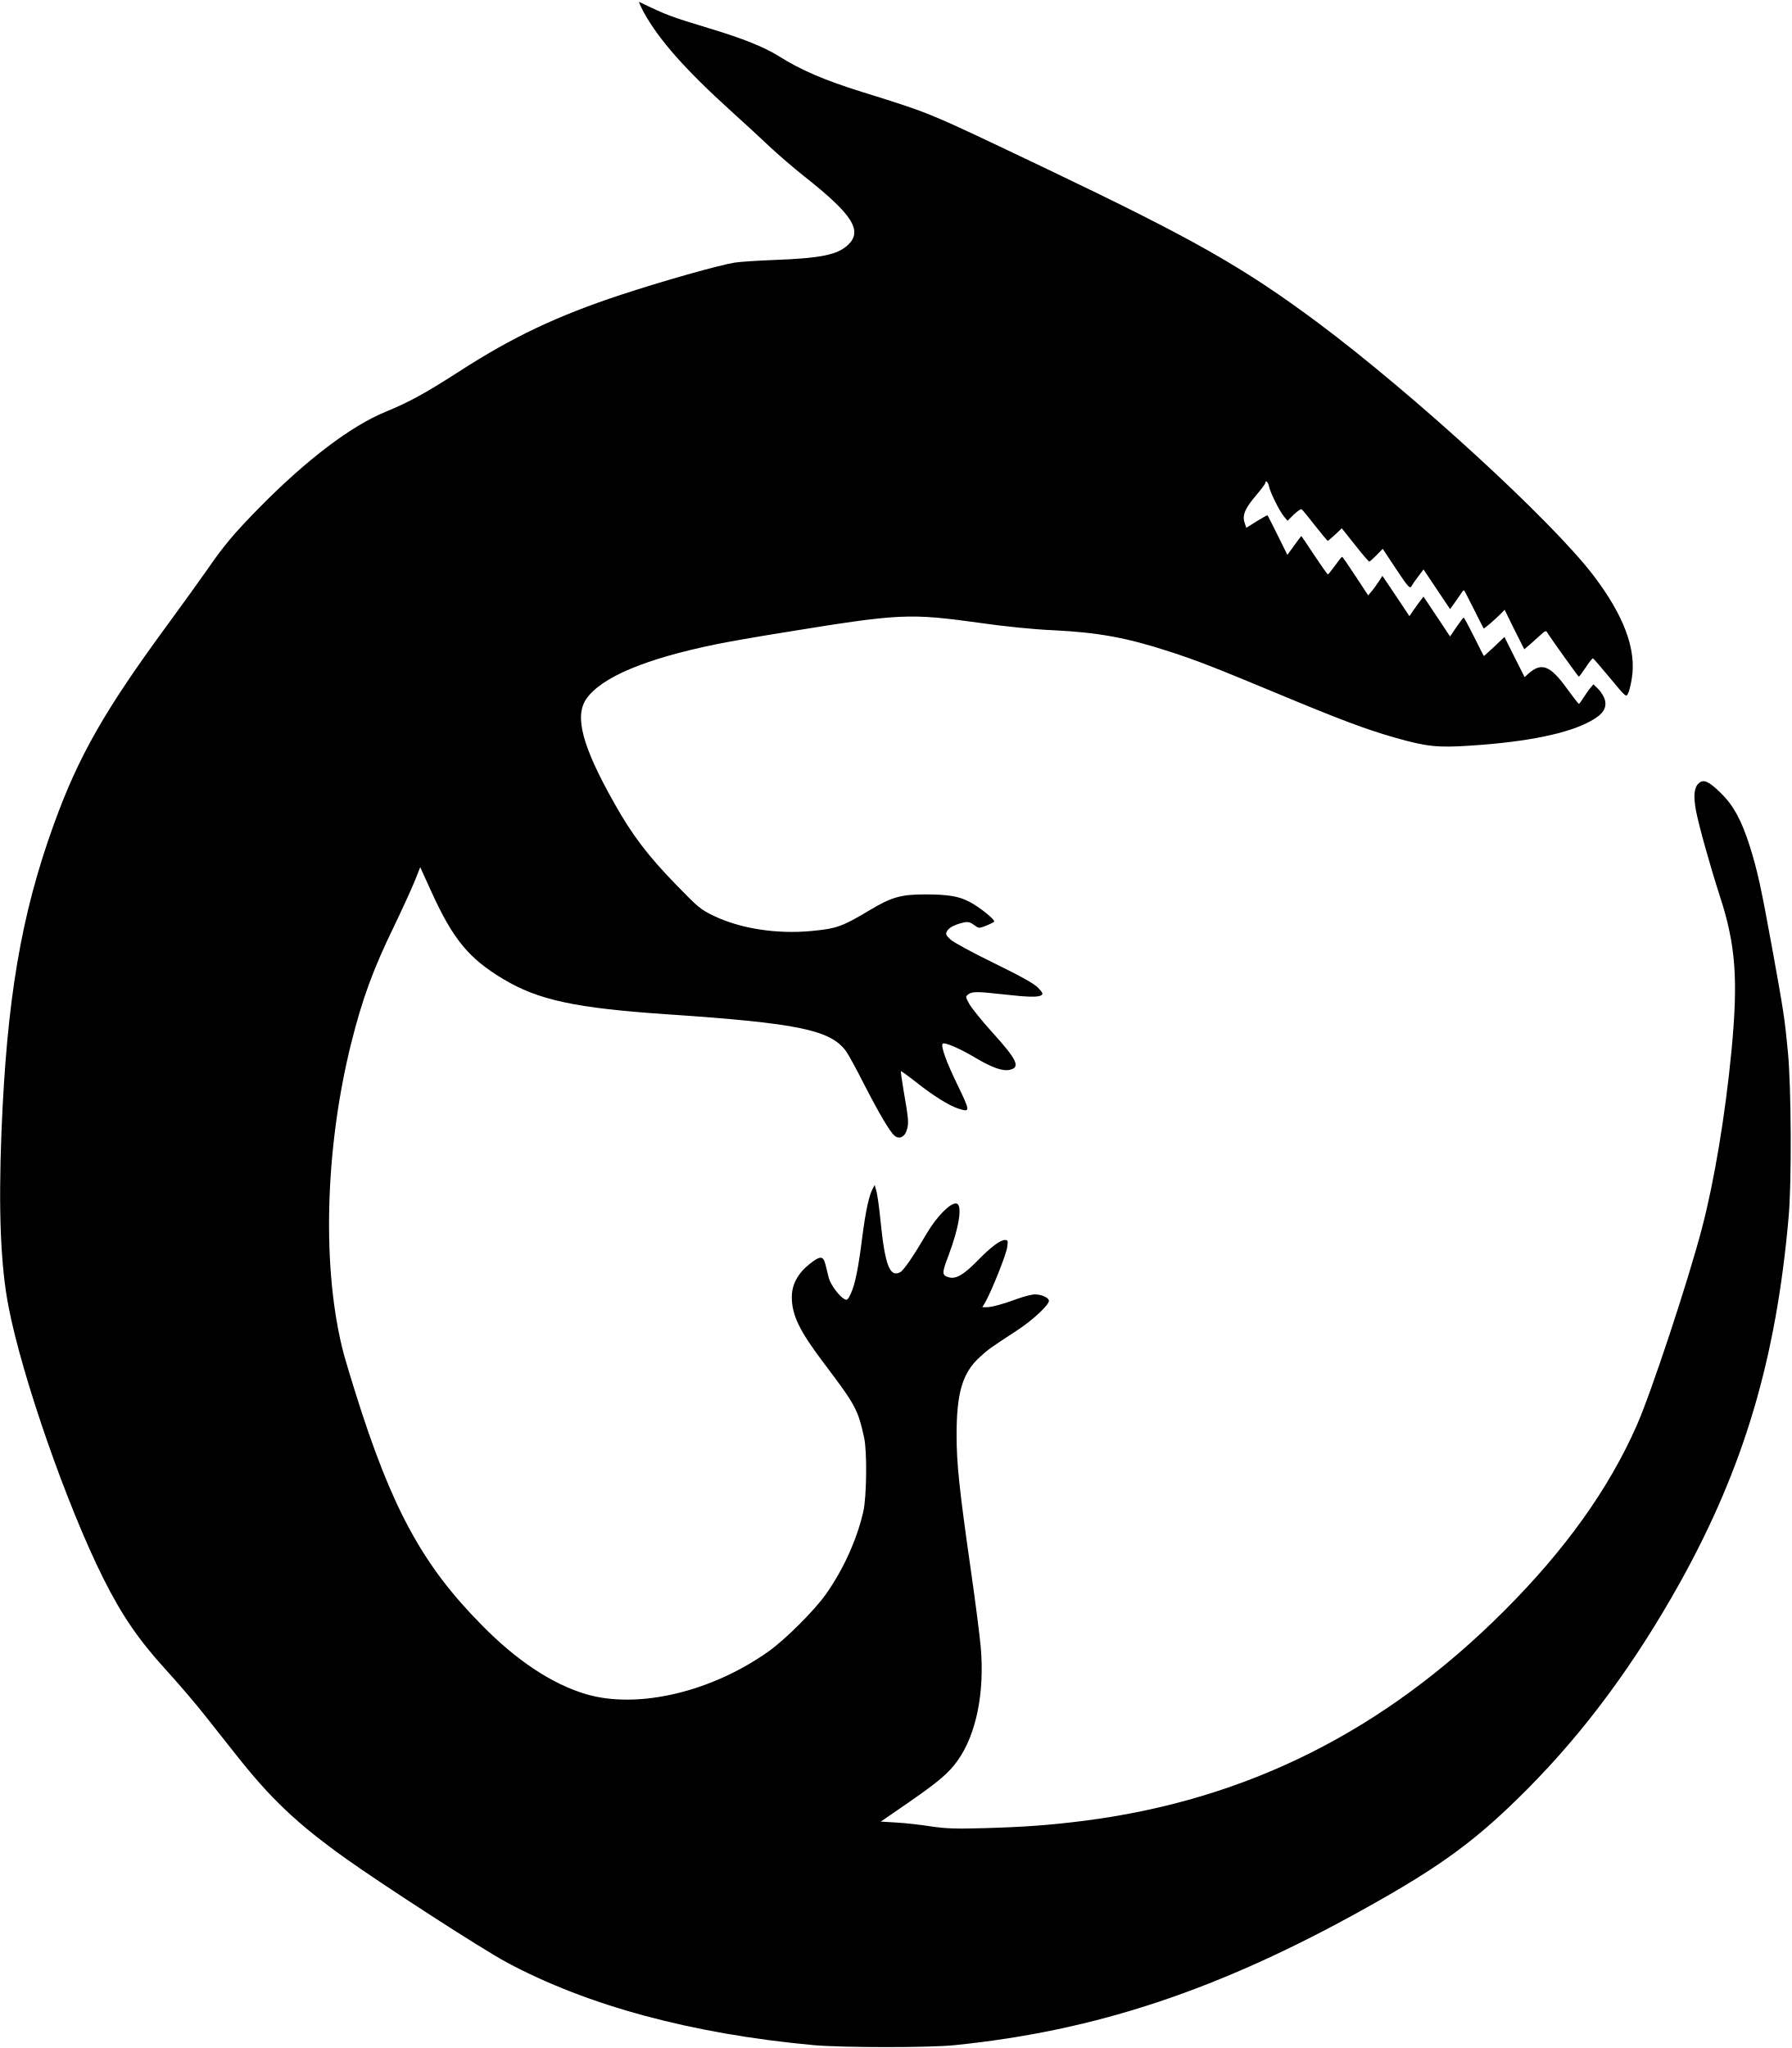
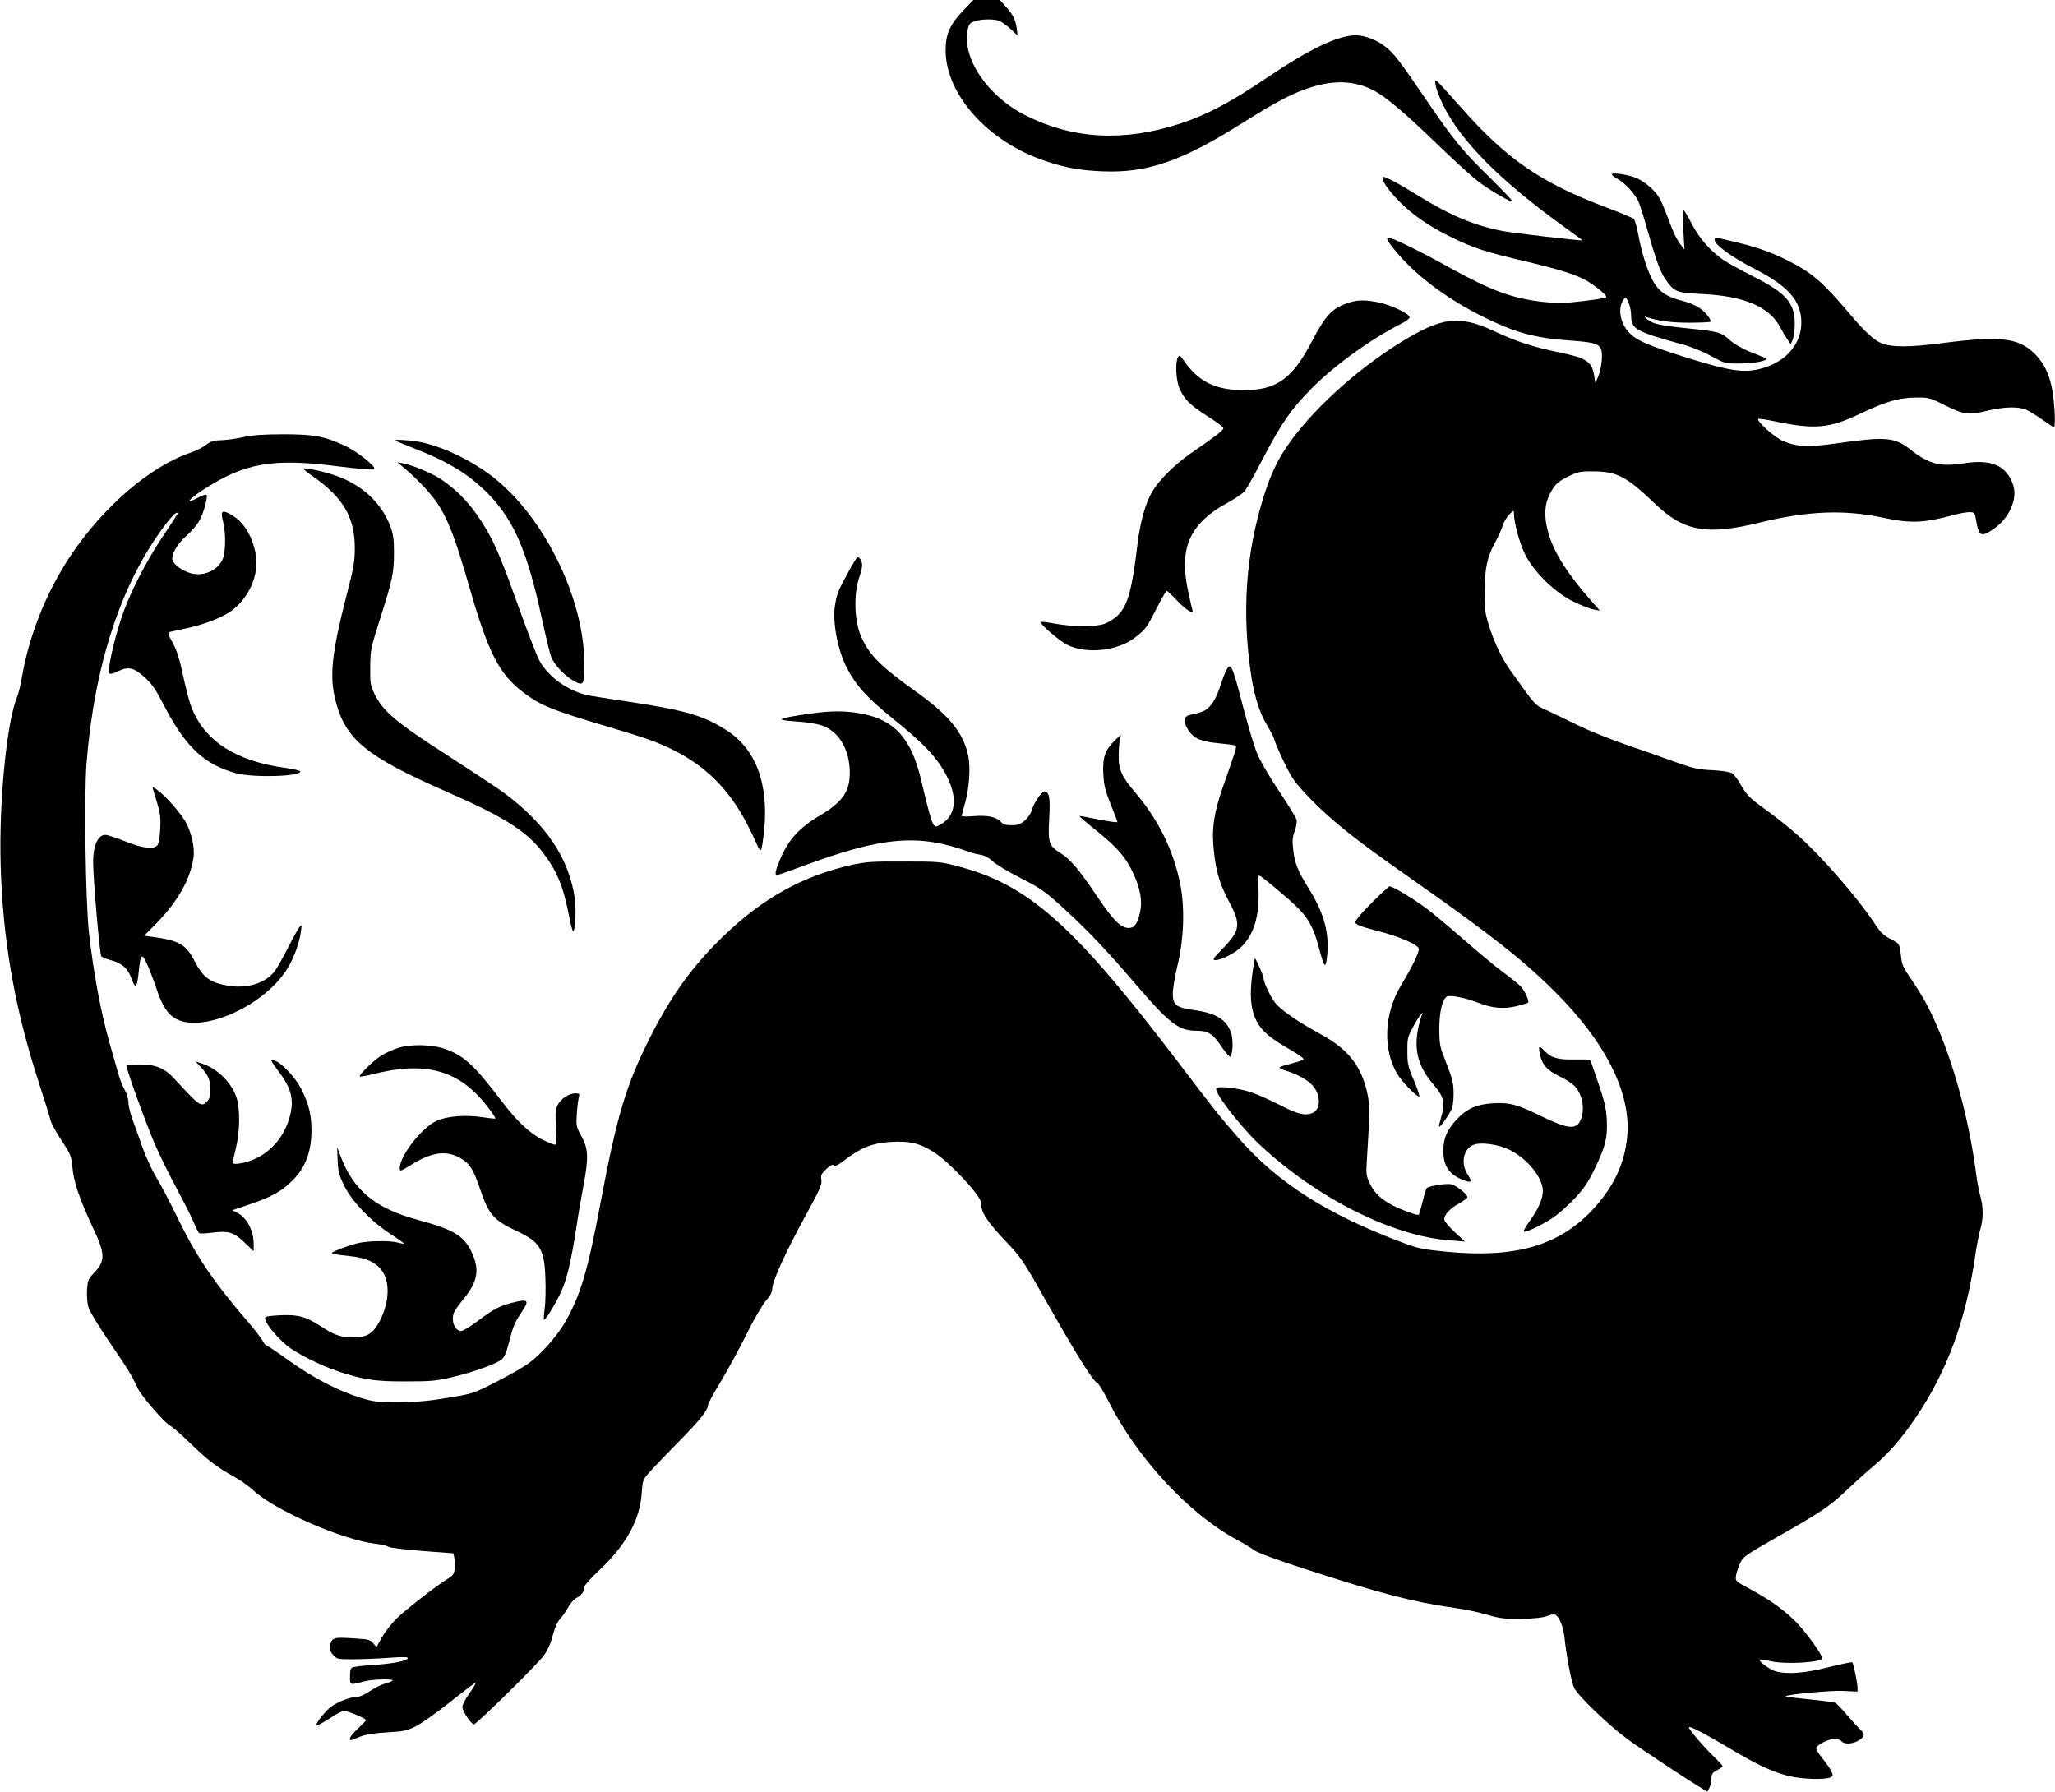
- <svg xmlns="http://www.w3.org/2000/svg" version="1.0" width="1120pt" height="1280pt" viewBox="0 0 1120 1280" preserveAspectRatio="xMidYMid meet">
-   <g transform="translate(0,1280) scale(0.1,-0.1)" fill="#000000" stroke="none">
-     <path d="M4024 12724 c95 -173 261 -360 546 -618 80 -72 188 -172 241 -222 53 -50 152 -135 220 -189 298 -235 363 -337 271 -425 -67 -63 -170 -84 -467 -95 -99 -4 -207 -11 -240 -16 -105 -17 -451 -115 -715 -202 -399 -132 -676 -263 -1013 -481 -212 -136 -307 -188 -457 -250 -215 -88 -493 -299 -782 -592 -164 -166 -228 -243 -333 -395 -44 -63 -155 -217 -248 -344 -394 -536 -557 -823 -710 -1246 -205 -565 -295 -1096 -328 -1929 -19 -491 -5 -834 45 -1090 85 -439 366 -1244 592 -1695 116 -232 223 -387 390 -570 75 -82 185 -210 243 -284 58 -74 146 -184 194 -245 220 -279 384 -434 686 -650 234 -167 859 -571 1009 -651 505 -271 1159 -447 1917 -517 182 -16 722 -17 885 0 884 90 1651 345 2565 855 478 266 698 428 1015 747 357 359 671 784 953 1290 400 720 601 1397 679 2290 19 218 16 803 -5 1025 -20 209 -27 254 -95 630 -74 406 -94 498 -143 655 -51 161 -102 256 -180 332 -76 75 -109 90 -139 63 -30 -27 -35 -80 -17 -175 19 -97 88 -343 148 -529 100 -306 116 -523 73 -971 -39 -402 -107 -811 -184 -1105 -85 -326 -318 -1031 -408 -1234 -174 -395 -446 -776 -827 -1157 -753 -754 -1612 -1184 -2628 -1314 -212 -27 -376 -39 -626 -46 -180 -5 -235 -3 -331 11 -63 10 -160 21 -215 24 l-99 6 157 108 c202 139 267 194 324 274 116 163 169 425 144 709 -6 67 -33 281 -61 475 -73 509 -90 672 -90 850 0 264 37 389 145 487 53 49 65 57 230 165 102 66 210 167 202 190 -6 19 -48 37 -87 37 -19 0 -66 -12 -105 -26 -95 -35 -165 -54 -197 -54 l-27 0 19 32 c38 67 130 296 136 341 6 42 5 47 -13 47 -31 0 -90 -45 -175 -132 -80 -82 -131 -113 -173 -102 -47 12 -48 25 -10 125 71 186 94 329 54 337 -36 7 -122 -80 -183 -183 -85 -145 -146 -234 -168 -246 -65 -35 -95 41 -123 316 -8 83 -20 168 -26 190 l-11 39 -13 -25 c-23 -43 -44 -140 -65 -304 -24 -192 -45 -295 -72 -352 -17 -36 -23 -41 -38 -33 -34 18 -88 91 -99 133 -6 23 -15 61 -21 85 -14 54 -32 55 -99 2 -73 -58 -111 -128 -111 -206 0 -113 47 -211 199 -412 200 -264 214 -291 253 -467 19 -86 16 -370 -5 -462 -40 -175 -124 -361 -234 -517 -73 -103 -255 -284 -358 -357 -359 -255 -818 -362 -1140 -268 -213 63 -436 210 -657 436 -368 373 -560 727 -786 1448 -28 88 -60 196 -72 239 -139 522 -121 1280 46 1948 69 275 136 459 267 728 49 102 106 227 127 277 l37 93 72 -158 c133 -292 232 -412 445 -540 221 -133 455 -183 1036 -222 808 -55 1012 -97 1109 -230 16 -22 68 -118 116 -213 90 -175 158 -291 188 -316 30 -24 65 -6 77 40 12 43 9 69 -22 247 -10 63 -18 115 -16 117 2 2 46 -30 98 -71 104 -82 204 -145 262 -163 75 -24 74 -18 -6 148 -70 143 -106 244 -93 258 11 11 103 -28 201 -86 109 -65 176 -88 220 -77 66 16 44 63 -110 233 -67 74 -132 155 -145 179 -24 45 -24 45 -5 60 25 18 57 17 221 -1 150 -17 214 -19 235 -5 12 8 9 15 -20 46 -25 26 -101 69 -275 154 -132 64 -255 131 -273 148 -29 27 -32 34 -22 52 12 23 52 43 107 55 25 5 39 1 62 -16 30 -22 31 -22 75 -5 25 10 48 22 51 26 7 12 -96 94 -155 124 -67 35 -136 46 -278 46 -150 0 -211 -18 -344 -98 -174 -104 -208 -116 -368 -131 -215 -20 -440 15 -606 94 -85 41 -99 53 -236 194 -179 184 -277 313 -389 513 -200 355 -249 542 -173 651 95 135 369 250 814 341 69 14 249 46 400 70 757 123 795 125 1260 61 146 -21 326 -39 445 -44 281 -14 457 -46 725 -133 172 -56 273 -95 660 -256 410 -171 570 -231 753 -283 197 -56 266 -63 472 -49 353 23 611 76 750 154 77 42 102 82 87 135 -7 20 -25 50 -41 65 l-30 29 -20 -24 c-11 -13 -30 -41 -43 -61 -13 -21 -25 -37 -28 -37 -3 0 -36 43 -74 95 -105 146 -160 167 -243 92 l-22 -20 -63 125 -63 126 -63 -60 c-35 -32 -64 -59 -66 -59 -1 0 -28 54 -61 120 -33 66 -62 120 -65 120 -3 0 -23 -27 -45 -59 l-40 -59 -83 125 -83 124 -18 -23 c-10 -13 -30 -40 -44 -61 l-26 -38 -84 126 -85 126 -21 -33 c-12 -18 -32 -46 -44 -61 l-24 -28 -79 120 c-43 66 -81 121 -84 121 -3 0 -23 -25 -44 -55 -22 -30 -42 -55 -45 -55 -3 0 -41 54 -85 120 -43 66 -80 120 -81 120 -1 0 -21 -27 -44 -59 l-43 -59 -60 121 c-33 67 -62 124 -64 126 -2 2 -32 -15 -68 -37 l-65 -41 -11 34 c-15 45 4 90 75 172 30 36 55 69 55 74 0 22 18 6 23 -20 8 -40 63 -150 92 -187 l24 -29 39 39 c22 21 44 36 49 33 5 -3 42 -48 83 -101 41 -52 77 -95 80 -96 3 0 24 18 47 39 l41 39 83 -104 c45 -57 85 -104 89 -104 3 0 23 18 45 40 l39 40 84 -127 c73 -110 86 -124 95 -108 6 11 25 39 43 62 l33 44 83 -124 83 -124 33 46 c18 25 37 53 42 61 5 8 11 12 13 10 3 -3 30 -57 62 -120 32 -63 58 -116 60 -118 3 -3 77 61 110 95 l21 22 61 -124 62 -123 42 36 c24 21 54 48 67 60 19 18 27 21 33 11 26 -42 195 -278 199 -278 3 0 22 27 44 59 21 33 42 58 45 55 4 -2 52 -58 107 -124 96 -116 99 -119 111 -97 7 13 18 56 24 95 30 183 -49 394 -241 646 -261 342 -1121 1130 -1720 1577 -472 351 -778 524 -1710 969 -746 355 -696 335 -1140 474 -237 74 -386 138 -523 225 -88 55 -224 110 -427 171 -253 77 -265 81 -444 167 -5 3 8 -26 28 -64z" />
+ <svg xmlns="http://www.w3.org/2000/svg" version="1.0" width="1280pt" height="1116pt" viewBox="0 0 1280 1116" preserveAspectRatio="xMidYMid meet">
+   <g transform="translate(0,1116) scale(0.1,-0.1)" fill="#000000" stroke="none">
+     <path d="M6001 11096 c-84 -88 -111 -148 -111 -249 0 -277 268 -574 625 -691 127 -42 211 -57 350 -63 277 -12 493 62 861 293 219 138 327 195 439 230 147 47 272 41 387 -17 75 -38 198 -141 398 -335 107 -104 227 -212 265 -240 80 -59 205 -130 205 -117 0 5 -62 69 -137 144 -169 165 -226 233 -387 469 -183 269 -213 307 -268 350 -51 41 -128 70 -183 70 -110 0 -285 -83 -552 -263 -231 -156 -377 -233 -543 -287 -349 -114 -665 -98 -961 51 -235 117 -397 355 -362 530 7 38 13 46 43 56 43 15 120 16 154 3 14 -5 46 -28 70 -50 l44 -41 -5 43 c-7 54 -24 89 -70 139 l-35 39 -83 0 -82 0 -62 -64z" />
+     <path d="M8943 10625 c4 -22 25 -77 47 -122 112 -226 361 -475 761 -762 59 -42 106 -77 105 -78 -4 -4 -437 46 -496 58 -172 33 -322 95 -512 212 -146 90 -226 132 -234 124 -14 -13 32 -81 102 -152 84 -85 191 -158 329 -225 133 -65 214 -91 462 -149 211 -50 317 -84 382 -123 56 -34 122 -89 116 -98 -5 -8 -116 -24 -237 -35 -36 -3 -108 -1 -160 5 -185 21 -319 70 -564 205 -76 43 -192 104 -258 136 -160 79 -176 78 -107 -8 151 -190 403 -367 695 -488 120 -49 229 -73 393 -85 156 -11 186 -19 204 -51 15 -28 5 -125 -17 -176 l-17 -38 -8 48 c-14 86 -47 107 -221 143 -163 34 -261 66 -398 130 -224 104 -327 91 -590 -71 -280 -174 -560 -431 -707 -650 -60 -89 -96 -167 -137 -292 -117 -365 -144 -741 -80 -1148 20 -121 52 -220 97 -294 19 -31 38 -67 42 -81 15 -51 88 -205 118 -249 42 -63 155 -178 257 -265 116 -99 242 -193 525 -391 439 -308 662 -483 847 -669 318 -316 476 -630 454 -898 -15 -176 -86 -326 -225 -472 -209 -218 -482 -294 -907 -252 -141 14 -173 20 -267 56 -472 177 -779 373 -1023 652 -123 141 -142 165 -384 483 -643 844 -922 1092 -1358 1208 -114 30 -123 31 -342 31 -201 1 -236 -2 -329 -22 -300 -68 -548 -205 -791 -439 -195 -187 -330 -374 -465 -643 -147 -293 -202 -478 -305 -1025 -80 -423 -123 -570 -220 -740 -51 -88 -148 -198 -228 -257 -30 -22 -120 -74 -201 -115 -146 -74 -146 -74 -306 -100 -119 -20 -197 -26 -305 -27 -130 0 -154 3 -235 28 -137 42 -295 124 -443 230 -74 53 -138 96 -143 96 -5 0 -15 13 -24 30 -8 16 -58 80 -111 141 -202 236 -305 390 -423 634 -43 88 -99 196 -126 239 -26 43 -65 127 -86 185 -20 58 -49 138 -63 176 -14 39 -26 87 -26 108 0 22 -10 56 -24 80 -14 23 -34 77 -45 120 -12 43 -33 117 -47 165 -55 192 -100 432 -130 692 -21 193 -31 853 -15 1057 48 604 213 1111 479 1469 33 45 67 84 76 87 9 4 16 5 16 3 0 -2 -42 -67 -94 -144 -111 -166 -212 -365 -261 -514 -47 -143 -88 -329 -75 -342 6 -6 25 -2 55 13 64 32 100 23 169 -40 42 -39 67 -75 112 -162 135 -265 253 -378 454 -433 106 -29 401 -21 401 11 0 5 -42 15 -92 22 -310 42 -505 167 -587 379 -11 27 -34 114 -51 193 -22 106 -40 160 -65 207 -31 55 -33 64 -18 68 9 2 53 12 97 21 118 25 233 70 290 113 109 83 169 223 148 348 -21 120 -80 212 -165 255 -47 24 -55 13 -38 -52 16 -58 16 -175 1 -221 -25 -76 -117 -121 -201 -99 -51 14 -106 52 -115 81 -11 34 29 104 88 154 30 27 66 69 80 95 27 50 53 148 43 159 -4 3 -27 -4 -51 -17 -85 -45 -66 -15 30 48 258 168 433 199 844 146 128 -16 217 -23 222 -18 15 15 -108 113 -186 148 -125 58 -190 70 -380 70 -126 0 -191 -5 -251 -18 -44 -10 -106 -18 -138 -19 -47 -1 -64 -7 -93 -29 -19 -15 -58 -35 -86 -45 -254 -83 -549 -334 -756 -643 -151 -226 -259 -494 -305 -761 -8 -47 -21 -101 -29 -120 -65 -153 -114 -654 -103 -1045 13 -472 87 -895 240 -1365 35 -107 67 -210 71 -228 4 -18 34 -74 68 -125 57 -86 61 -97 68 -167 8 -92 43 -194 125 -371 82 -173 82 -213 6 -291 -32 -34 -36 -45 -40 -101 -2 -34 1 -82 8 -106 6 -25 61 -116 133 -222 114 -167 137 -204 175 -286 21 -46 167 -215 200 -232 15 -7 72 -57 127 -110 111 -108 164 -148 275 -210 41 -23 93 -60 115 -81 131 -125 560 -313 767 -336 34 -3 69 -12 77 -18 8 -6 102 -18 209 -26 l196 -15 6 -30 c4 -17 5 -47 2 -68 -3 -29 -11 -41 -41 -59 -73 -44 -273 -201 -327 -255 -30 -31 -69 -82 -87 -114 l-32 -58 -20 24 c-18 22 -30 25 -130 31 -120 7 -127 5 -140 -47 -5 -20 0 -33 18 -55 25 -28 28 -29 124 -29 54 0 153 4 221 9 82 6 122 6 122 -1 0 -17 -87 -35 -210 -43 -63 -4 -123 -11 -133 -15 -13 -5 -17 -19 -17 -57 0 -56 -4 -55 95 -29 47 12 183 15 170 3 -6 -5 -29 -14 -52 -20 -22 -7 -64 -28 -92 -47 -29 -20 -63 -35 -80 -35 -39 0 -108 -26 -154 -57 -34 -23 -97 -100 -97 -118 0 -8 56 22 109 58 24 16 53 30 66 30 23 0 135 -47 135 -57 0 -3 -23 -26 -50 -52 -28 -26 -50 -53 -50 -60 0 -17 -5 -18 60 8 39 15 88 23 172 28 105 6 123 10 180 39 35 17 131 86 213 151 83 66 154 119 158 120 4 0 -12 -29 -37 -64 -26 -35 -46 -74 -46 -88 0 -26 55 -108 72 -108 16 0 398 376 436 429 18 25 40 70 48 101 23 82 34 107 59 134 12 14 33 44 46 68 13 23 35 48 49 55 31 15 50 41 50 67 0 12 37 54 95 108 164 155 251 311 262 477 6 84 6 84 56 140 28 31 109 115 181 188 124 126 176 191 176 222 0 8 35 73 79 145 43 72 116 205 161 296 45 91 100 185 121 209 26 29 39 53 39 73 0 46 81 224 202 446 95 173 110 207 104 234 -5 26 -1 36 29 65 26 25 39 32 48 25 9 -8 29 2 72 35 100 76 167 102 276 110 123 8 184 -6 275 -63 96 -60 294 -271 294 -314 0 -62 35 -116 166 -254 83 -86 101 -114 257 -390 183 -322 276 -469 301 -479 8 -3 40 -55 70 -114 178 -354 503 -705 803 -865 43 -23 90 -52 106 -64 16 -14 143 -61 320 -118 468 -152 668 -204 927 -241 63 -8 156 -28 205 -43 78 -23 106 -26 212 -25 82 2 133 7 158 17 19 8 42 13 51 9 25 -9 52 -76 59 -144 12 -116 43 -277 60 -312 22 -47 207 -226 325 -314 100 -74 500 -337 505 -331 13 16 25 53 25 80 0 28 6 37 35 52 19 11 35 22 35 25 0 4 -25 31 -56 61 -68 66 -154 167 -154 181 0 13 96 -37 259 -134 166 -99 259 -142 358 -168 83 -21 231 -26 264 -9 18 10 18 12 3 43 -9 18 -35 53 -56 80 -23 27 -38 53 -35 62 8 20 81 55 115 55 16 0 35 -7 42 -15 17 -21 69 -19 108 5 37 23 40 40 11 66 -12 10 -49 51 -82 89 -33 39 -66 73 -73 78 -7 4 -79 14 -160 22 -81 8 -149 16 -151 19 -11 10 275 38 356 34 l91 -4 0 25 c-1 31 -25 150 -33 157 -3 3 -69 -11 -147 -30 -148 -38 -258 -46 -330 -26 -36 10 -109 64 -100 73 3 3 34 -1 70 -10 90 -21 320 -8 320 19 0 21 -92 150 -154 216 -74 78 -168 146 -300 217 -87 47 -88 48 -83 81 3 18 14 52 25 76 18 41 29 49 225 161 276 156 336 196 442 298 50 47 124 114 165 148 93 78 171 167 259 296 198 290 318 616 375 1020 9 61 23 132 31 159 19 62 19 138 1 202 -8 27 -20 87 -26 134 -41 318 -126 645 -236 908 -52 124 -95 203 -171 315 -48 69 -57 89 -62 141 -4 34 -10 67 -15 74 -4 7 -30 24 -57 37 -38 20 -59 41 -96 98 -106 160 -333 420 -480 549 -52 46 -138 114 -191 152 -108 78 -119 89 -162 163 -16 29 -40 59 -52 67 -14 8 -62 16 -123 19 -87 4 -117 11 -230 51 -71 26 -209 74 -305 107 -96 33 -233 88 -305 123 -71 35 -160 78 -197 95 -71 33 -59 20 -220 245 -52 72 -103 179 -135 283 -23 75 -27 104 -26 204 1 148 15 216 64 307 21 39 44 90 50 112 7 21 25 51 40 66 28 27 29 27 29 5 0 -55 34 -182 68 -251 53 -110 186 -241 302 -297 47 -23 103 -45 125 -49 l40 -7 -48 54 c-170 193 -255 334 -283 471 -19 93 -8 161 36 231 22 35 43 52 96 78 63 31 76 34 159 33 148 -1 205 -31 385 -203 179 -171 320 -197 650 -116 302 73 524 82 767 31 177 -38 255 -34 448 18 32 9 74 16 92 16 29 0 33 -3 39 -37 19 -116 32 -123 114 -66 96 67 147 184 120 270 -40 123 -134 165 -309 137 -147 -23 -217 -5 -333 87 -97 76 -152 81 -453 38 -182 -26 -259 -22 -341 15 -53 24 -154 114 -154 136 0 4 39 -1 88 -11 263 -56 354 -49 550 45 163 77 239 99 347 100 76 1 85 -1 175 -46 122 -61 152 -65 265 -37 106 26 196 28 246 7 20 -9 65 -37 100 -62 35 -25 67 -46 73 -46 5 0 7 42 3 108 -11 175 -46 273 -127 352 -99 96 -214 109 -564 64 -215 -28 -323 -28 -388 -1 -48 20 -103 71 -200 186 -165 195 -234 254 -378 326 -107 54 -186 82 -324 116 -140 34 -136 33 -136 15 0 -30 104 -106 242 -177 218 -111 298 -203 298 -339 0 -141 -108 -256 -272 -291 -96 -21 -185 -6 -431 70 -253 79 -329 112 -375 165 -53 61 -66 150 -29 201 13 16 15 15 30 -18 9 -19 17 -56 17 -82 0 -84 25 -99 319 -180 53 -14 131 -46 180 -73 85 -46 87 -47 176 -46 102 0 194 21 160 35 -11 4 -56 23 -100 40 -47 19 -97 49 -121 71 -53 49 -69 53 -262 73 -174 18 -216 27 -253 57 -20 17 -21 19 -4 13 74 -24 155 -35 266 -35 69 0 129 3 132 6 10 11 -32 63 -72 89 -20 13 -65 32 -101 41 -95 23 -145 56 -180 117 -37 64 -74 177 -95 293 -9 49 -22 94 -28 100 -7 7 -86 40 -177 74 -404 153 -616 299 -900 621 -71 80 -136 152 -146 160 -16 13 -17 11 -11 -26z" />
+     <path d="M10040 10074 c0 -5 16 -18 35 -28 46 -25 112 -97 132 -144 8 -20 35 -104 58 -187 54 -190 78 -253 115 -304 50 -69 67 -75 219 -82 266 -12 426 -81 492 -212 12 -23 31 -55 42 -71 l21 -30 13 30 c6 16 12 58 12 94 1 133 -53 195 -260 299 -77 39 -160 85 -185 102 -80 55 -150 135 -196 224 -24 47 -47 85 -51 85 -5 0 -6 -55 -2 -122 l7 -123 -19 25 c-28 35 -49 78 -83 170 -16 43 -38 97 -49 118 -25 50 -91 108 -148 133 -50 21 -153 37 -153 23z" />
+     <path d="M8405 9276 c-106 -34 -146 -75 -234 -243 -121 -232 -220 -303 -423 -303 -179 0 -285 53 -378 189 -21 30 -24 31 -33 15 -18 -32 -12 -145 10 -194 31 -69 63 -101 172 -171 56 -35 101 -69 101 -76 0 -13 -49 -51 -201 -155 -102 -71 -199 -167 -242 -240 -43 -74 -74 -185 -92 -328 -34 -287 -61 -382 -122 -442 -21 -21 -58 -44 -82 -53 -56 -20 -192 -20 -306 0 -48 9 -90 14 -92 11 -10 -10 116 -119 166 -143 118 -58 311 -38 418 44 67 51 77 64 138 186 31 59 58 107 62 107 4 0 35 -29 69 -65 58 -61 104 -86 90 -49 -3 8 -15 61 -27 117 -29 139 -23 249 17 330 39 82 118 156 226 213 50 27 100 61 113 78 13 17 64 108 113 203 116 221 173 303 302 434 140 142 368 307 558 403 29 14 52 32 52 40 0 21 -112 75 -187 91 -82 18 -135 18 -188 1z" />
+     <path d="M2461 8416 c2 -2 58 -25 124 -51 213 -83 344 -165 462 -287 157 -165 238 -355 328 -770 25 -115 51 -223 59 -242 19 -46 80 -112 133 -143 67 -39 73 -32 73 98 0 428 -272 962 -610 1198 -138 97 -304 170 -431 191 -64 10 -146 14 -138 6z" />
+     <path d="M2520 8243 c90 -76 180 -174 220 -242 60 -100 102 -215 181 -489 121 -421 188 -552 343 -668 104 -78 171 -106 518 -209 236 -70 313 -97 413 -147 202 -101 348 -247 457 -458 25 -47 52 -105 62 -129 10 -25 21 -40 26 -35 5 5 13 61 20 124 28 296 -54 510 -243 627 -140 88 -258 121 -612 174 -110 16 -222 34 -250 40 -120 28 -237 112 -294 212 -16 29 -72 172 -124 318 -107 299 -149 402 -209 504 -80 135 -162 228 -272 304 -59 41 -182 93 -246 105 l-35 7 45 -38z" />
+     <path d="M1890 8241 c0 -4 28 -27 63 -51 186 -131 257 -254 257 -444 0 -83 -7 -124 -55 -308 -89 -349 -104 -492 -65 -642 62 -242 190 -347 691 -567 352 -154 493 -242 595 -372 92 -118 133 -216 170 -409 9 -49 20 -88 24 -88 13 0 20 134 10 205 -36 249 -177 460 -440 656 -41 30 -201 136 -354 235 -313 200 -400 273 -452 379 -27 56 -29 68 -28 170 1 106 3 117 61 300 78 243 87 287 87 415 0 86 -5 116 -24 165 -58 150 -184 263 -355 318 -68 23 -185 46 -185 38z" />
+     <path d="M5284 7597 c-62 -112 -72 -137 -83 -207 -17 -100 16 -276 71 -384 58 -115 130 -194 298 -329 160 -129 237 -206 293 -292 105 -163 104 -297 -2 -359 -32 -18 -34 -18 -46 -2 -13 18 -32 83 -78 280 -61 257 -165 372 -371 411 -97 19 -193 19 -321 0 -212 -31 -224 -39 -81 -49 51 -3 117 -13 147 -22 110 -33 181 -147 182 -294 1 -121 -44 -185 -192 -273 -126 -75 -195 -153 -245 -277 -28 -69 -32 -90 -15 -90 6 0 72 23 147 51 510 190 732 209 1057 90 17 -6 46 -13 66 -16 22 -3 49 -18 70 -38 19 -19 98 -66 176 -106 130 -67 152 -82 275 -195 147 -135 264 -258 451 -477 201 -234 260 -279 368 -279 76 0 104 -18 163 -107 24 -35 47 -60 50 -54 17 27 18 112 2 154 -30 79 -96 118 -231 136 -109 15 -130 32 -130 102 0 30 13 108 29 174 41 170 47 366 16 515 -42 205 -136 396 -275 559 -88 103 -108 146 -107 231 0 38 3 83 7 102 l7 33 -36 -35 c-62 -59 -79 -107 -74 -208 4 -73 11 -104 46 -191 23 -57 42 -107 42 -111 0 -4 -52 3 -117 16 -64 13 -118 23 -119 21 -2 -2 48 -45 112 -96 126 -102 177 -162 223 -261 44 -95 58 -175 42 -242 -15 -70 -35 -98 -69 -98 -51 0 -95 44 -197 195 -113 168 -167 232 -229 271 -73 46 -79 64 -71 213 8 132 1 171 -31 171 -17 0 -70 -80 -79 -121 -4 -15 -22 -42 -41 -59 -28 -24 -43 -30 -83 -30 -35 0 -53 5 -66 20 -29 32 -81 43 -167 37 -43 -4 -78 -3 -78 1 0 4 9 39 20 77 27 91 36 224 21 297 -30 142 -116 249 -316 393 -234 168 -297 231 -350 347 -44 97 -50 268 -11 378 9 25 16 56 16 71 0 23 -16 49 -29 49 -4 0 -29 -42 -57 -93z" />
+     <path d="M7637 6983 c-8 -16 -22 -53 -32 -83 -24 -74 -42 -109 -73 -143 -24 -25 -43 -33 -124 -51 -36 -8 -38 -47 -4 -97 34 -50 78 -68 191 -79 54 -5 100 -11 103 -15 6 -6 -4 -39 -82 -260 -56 -161 -70 -258 -55 -396 12 -124 38 -211 94 -314 76 -142 71 -180 -38 -292 -62 -64 -68 -73 -46 -73 38 0 122 44 163 84 77 78 110 189 105 350 -2 53 -1 95 3 94 18 -7 174 -137 232 -193 76 -74 107 -131 140 -254 34 -128 42 -138 51 -67 18 145 -15 273 -109 425 -74 118 -93 166 -102 257 -5 49 -3 75 11 109 9 25 14 56 11 69 -3 12 -52 93 -109 178 -58 86 -119 191 -136 233 -18 42 -56 170 -86 284 -70 271 -79 291 -108 234z" />
+     <path d="M953 6244 c3 -10 16 -52 28 -92 17 -58 21 -91 17 -157 -2 -48 -10 -90 -17 -99 -23 -28 -94 -20 -202 24 -55 22 -110 40 -123 40 -46 0 -76 -67 -76 -171 0 -101 41 -573 51 -585 5 -7 31 -17 57 -24 68 -17 108 -51 129 -110 27 -76 37 -67 48 46 11 105 19 110 53 34 16 -36 41 -101 56 -146 36 -111 73 -166 128 -193 176 -85 559 94 694 326 36 60 70 156 78 218 6 47 5 49 -9 30 -9 -11 -41 -69 -72 -130 -31 -60 -67 -125 -81 -143 -57 -75 -169 -111 -287 -92 -117 19 -160 50 -216 159 -52 100 -96 124 -263 146 l-48 7 80 81 c131 135 206 269 227 403 9 56 -8 141 -41 210 -26 56 -130 176 -187 216 -28 20 -29 20 -24 2z" />
+     <path d="M8542 5535 c-66 -66 -102 -110 -100 -121 2 -13 35 -26 133 -51 135 -34 252 -84 262 -110 7 -17 -39 -112 -112 -233 -104 -174 -113 -397 -22 -549 30 -50 119 -141 137 -141 5 0 -10 44 -32 98 -38 87 -42 106 -42 182 -1 77 2 91 31 145 17 33 39 69 48 80 l17 20 -7 -20 c-58 -178 -38 -300 72 -428 68 -79 77 -116 48 -211 -8 -27 -13 -51 -11 -53 5 -6 49 54 72 97 13 25 18 56 18 110 -1 65 -7 90 -44 185 -42 105 -44 115 -45 215 0 110 20 192 50 204 24 9 119 -11 190 -39 88 -35 163 -42 245 -21 35 9 66 18 68 21 9 9 -21 76 -47 102 -15 15 -65 56 -112 90 -46 34 -151 121 -234 194 -82 72 -186 159 -230 193 -81 62 -221 147 -240 145 -5 0 -56 -47 -113 -104z" />
+     <path d="M7800 5091 c-17 -131 -10 -216 25 -287 32 -64 82 -108 216 -185 60 -35 86 -55 77 -60 -7 -4 -43 -15 -80 -25 -38 -9 -68 -19 -68 -23 0 -5 19 -14 43 -21 63 -19 129 -55 160 -88 52 -54 56 -146 8 -171 -45 -24 -96 -13 -213 48 -62 32 -144 68 -182 80 -84 26 -200 38 -210 22 -15 -23 146 -233 265 -346 356 -335 835 -577 1194 -601 l90 -7 -61 56 c-34 31 -64 66 -67 77 -7 28 32 73 94 106 27 15 49 32 49 37 0 19 -69 74 -102 81 -31 6 -135 -10 -151 -24 -4 -4 -16 -41 -26 -84 -10 -42 -21 -79 -24 -82 -7 -7 -99 27 -160 57 -71 36 -115 77 -143 134 -25 52 -26 61 -20 153 18 285 19 339 2 416 -38 169 -121 273 -291 365 -133 72 -232 140 -277 188 -30 35 -78 133 -78 163 0 13 -48 120 -53 120 -3 0 -10 -44 -17 -99z" />
+     <path d="M2474 4631 c-28 -9 -70 -29 -95 -43 -47 -28 -146 -124 -138 -133 3 -3 39 4 80 14 334 85 544 25 720 -208 27 -35 47 -66 45 -68 -2 -2 -36 2 -77 8 -104 16 -222 8 -287 -21 -92 -40 -232 -218 -232 -296 0 -22 3 -21 73 22 121 75 208 89 291 48 69 -36 92 -69 137 -202 53 -158 85 -193 230 -261 142 -66 170 -112 176 -291 3 -63 1 -148 -4 -187 -5 -40 -7 -73 -4 -73 11 0 73 102 106 174 36 78 62 189 95 401 11 77 33 201 47 275 30 164 27 218 -18 298 -30 54 -31 60 -26 137 3 44 9 90 13 103 5 19 3 22 -22 22 -40 0 -90 -33 -110 -72 -14 -27 -16 -50 -11 -140 5 -82 4 -108 -6 -108 -6 0 -40 13 -75 30 -78 37 -162 115 -258 242 -171 225 -233 282 -351 324 -85 30 -220 32 -299 5z" />
+     <path d="M9590 4601 c13 -70 45 -108 124 -145 41 -19 85 -49 99 -66 45 -53 59 -141 33 -204 -27 -65 -78 -60 -251 24 -147 72 -192 84 -298 78 -100 -6 -162 -34 -226 -103 -58 -63 -81 -116 -81 -193 0 -91 33 -143 112 -177 64 -26 72 -21 41 27 -49 73 -27 170 43 190 48 14 147 -1 213 -32 110 -52 210 -174 211 -256 0 -49 -26 -110 -75 -179 -25 -35 -45 -68 -45 -74 0 -15 102 32 178 81 34 22 96 77 138 121 61 65 85 101 129 191 66 137 79 193 73 305 -4 69 -15 116 -53 226 -26 77 -49 142 -51 144 -2 2 -46 3 -98 2 -104 -2 -145 10 -185 53 -33 35 -40 33 -31 -13z" />
+     <path d="M1730 4494 c84 -110 103 -179 76 -285 -30 -117 -107 -214 -209 -263 -58 -29 -147 -45 -147 -28 0 6 9 48 20 94 24 100 26 234 5 306 -28 93 -116 183 -210 215 l-47 16 37 -40 c44 -49 55 -76 55 -140 0 -36 -5 -54 -21 -70 -36 -36 -46 -29 -199 138 -64 70 -118 93 -221 93 -63 0 -79 -3 -79 -15 0 -24 119 -352 176 -485 30 -68 90 -191 134 -272 44 -82 92 -176 106 -210 14 -35 30 -66 35 -69 5 -3 40 -2 77 3 106 13 137 4 204 -60 l58 -55 0 45 c0 83 -42 163 -102 194 l-31 16 109 37 c122 41 188 75 250 133 93 85 134 187 134 328 0 96 -17 164 -62 254 -45 88 -143 186 -188 186 -6 0 12 -30 40 -66z" />
+     <path d="M2103 3933 c3 -71 9 -93 42 -160 47 -97 170 -224 293 -303 45 -29 81 -55 79 -56 -2 -2 -19 1 -38 6 -50 15 -196 12 -258 -5 -30 -8 -79 -24 -110 -37 -49 -20 -52 -23 -30 -28 13 -4 58 -10 99 -14 104 -10 172 -43 207 -103 46 -79 33 -208 -33 -321 -35 -60 -75 -82 -149 -82 -82 0 -121 13 -200 65 -97 64 -148 78 -256 73 -49 -2 -92 -7 -95 -11 -18 -17 53 -111 133 -178 56 -47 215 -127 326 -163 152 -50 229 -61 417 -60 152 0 189 3 285 26 136 32 279 84 311 112 17 15 30 46 44 104 25 98 34 122 77 186 54 79 45 88 -60 61 -77 -20 -118 -42 -213 -114 -45 -34 -90 -61 -102 -61 -43 0 -67 74 -40 123 6 12 31 47 56 77 90 110 101 185 47 297 -49 98 -112 135 -329 194 -268 71 -407 186 -487 404 l-19 50 3 -82z" />
  </g>
</svg>
